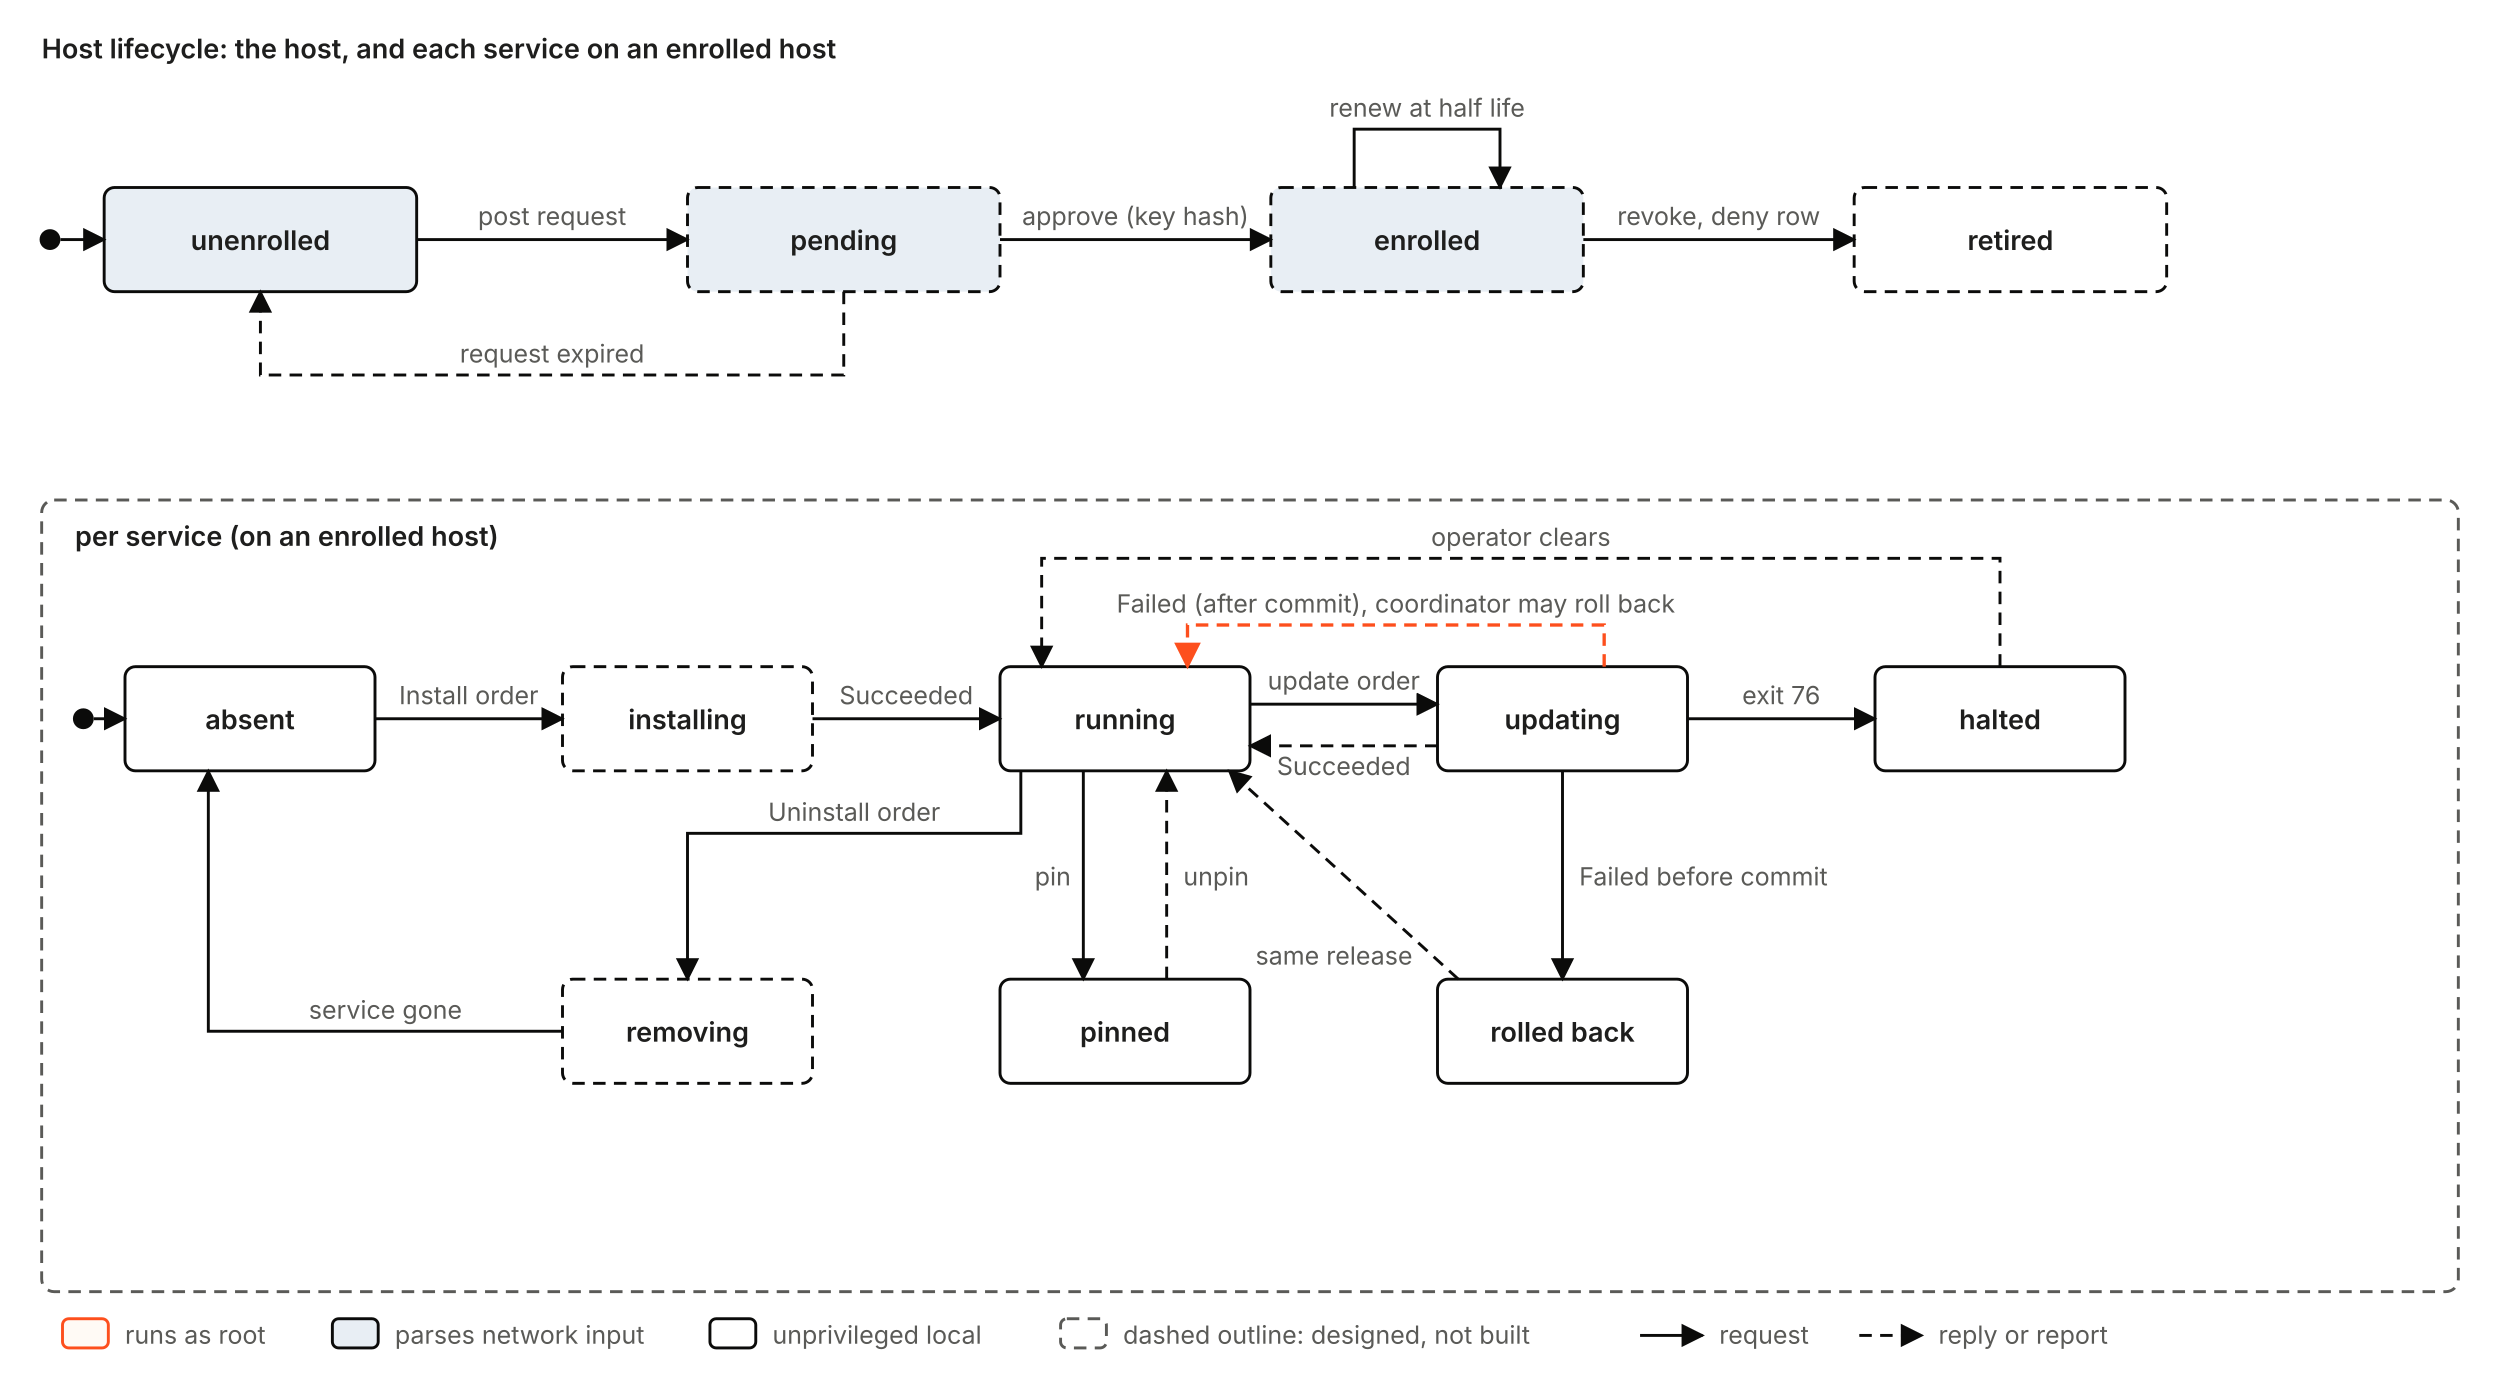
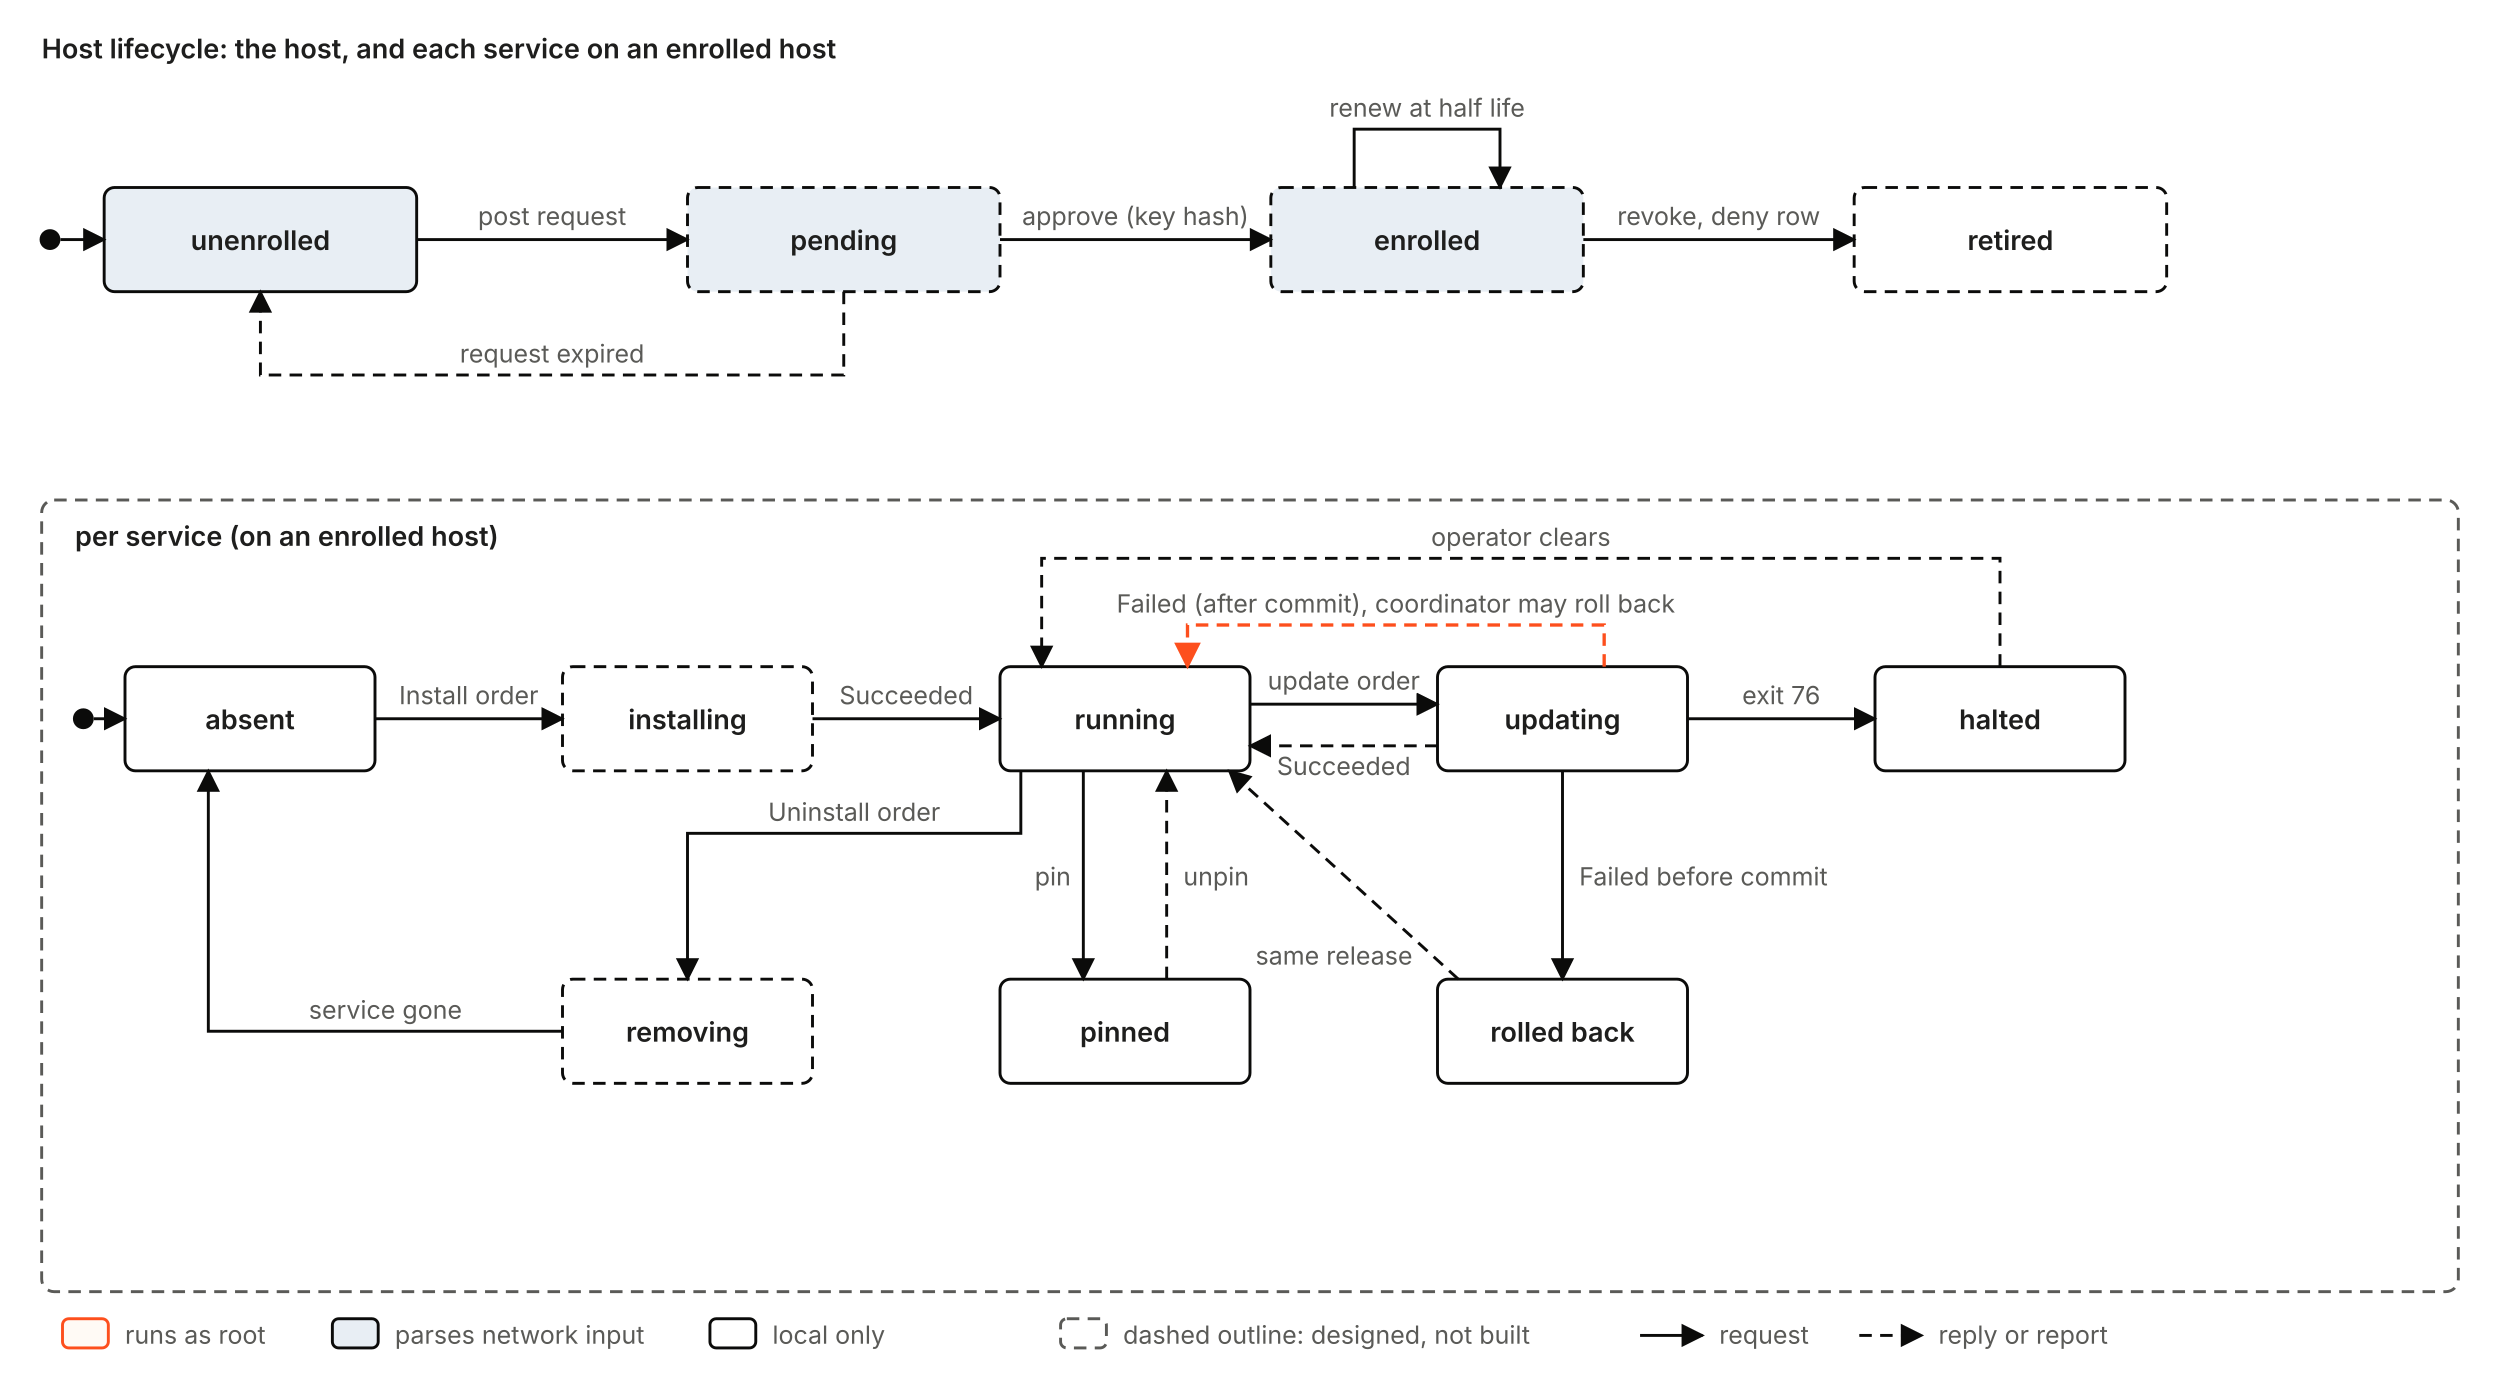
<svg xmlns="http://www.w3.org/2000/svg" viewBox="0 0 1200 660" width="1200" height="660" role="img" aria-label="Host lifecycle state machine: unenrolled, pending, enrolled and retired for a host; absent, installing, running, updating, rolled back, halted, pinned and removing for each service on an enrolled host.">
  <defs>
    <marker id="host-lifecycle-ak" viewBox="0 0 10 10" refX="9" refY="5" markerWidth="8" markerHeight="8" orient="auto-start-reverse">
      <path d="M0,0 L10,5 L0,10 z" fill="#0B0B0A" />
    </marker>
    <marker id="host-lifecycle-ao" viewBox="0 0 10 10" refX="9" refY="5" markerWidth="8" markerHeight="8" orient="auto-start-reverse">
      <path d="M0,0 L10,5 L0,10 z" fill="#FD4F1D" />
    </marker>
  </defs>
  <style>
.box{fill:#FFFFFF;stroke:#0B0B0A;stroke-width:1.4}
.box-b{fill:#E8EEF4;stroke:#0B0B0A;stroke-width:1.4}
.box-o{fill:#FFFAF5;stroke:#FD4F1D;stroke-width:1.4}
.box-t{fill:none;stroke:#FD4F1D;stroke-width:2}
.box-p{fill:none;stroke:#5A5A57;stroke-width:1.4;stroke-dasharray:6 4}
.dash{stroke-dasharray:6 4}
.tb{stroke:#FD4F1D;fill:none;stroke-width:2.2;stroke-dasharray:8 5}
.ln{stroke:#0B0B0A;fill:none;stroke-width:1.4}
.ln-d{stroke:#0B0B0A;fill:none;stroke-width:1.4;stroke-dasharray:6 4}
.ln-o{stroke:#FD4F1D;fill:none;stroke-width:1.6}
.ln-od{stroke:#FD4F1D;fill:none;stroke-width:1.6;stroke-dasharray:6 4}
.life{stroke:#5A5A57;stroke-width:1;stroke-dasharray:2 4}
text{fill:#1E1E1D;font-family:system-ui,-apple-system,'Segoe UI',sans-serif;font-size:13px}
.b{font-weight:600}
.t-m{fill:#5A5A57;font-size:12px}
.lbl{paint-order:stroke;stroke:#FFFFFF;stroke-width:4px;stroke-linejoin:round}
</style>
  <rect x="0" y="0" width="1200" height="660" fill="#FFFFFF" />
  <text x="20" y="28" class="b" font-size="16" text-anchor="start">Host lifecycle: the host, and each service on an enrolled host</text>
  <rect x="50" y="90" width="150" height="50" rx="5" class="box-b" />
  <text x="125" y="120" class="b" text-anchor="middle">unenrolled</text>
  <rect x="330" y="90" width="150" height="50" rx="5" class="box-b dash" />
  <text x="405" y="120" class="b" text-anchor="middle">pending</text>
  <rect x="610" y="90" width="150" height="50" rx="5" class="box-b dash" />
  <text x="685" y="120" class="b" text-anchor="middle">enrolled</text>
  <rect x="890" y="90" width="150" height="50" rx="5" class="box dash" />
  <text x="965" y="120" class="b" text-anchor="middle">retired</text>
  <circle cx="24" cy="115" r="5" fill="#0B0B0A" />
  <path d="M29,115 L50,115" class="ln" marker-end="url(#host-lifecycle-ak)" />
  <path d="M200,115 L330,115" class="ln" marker-end="url(#host-lifecycle-ak)" />
  <text x="265" y="108" class="t-m lbl" text-anchor="middle">post request</text>
  <path d="M480,115 L610,115" class="ln" marker-end="url(#host-lifecycle-ak)" />
  <text x="545" y="108" class="t-m lbl" text-anchor="middle">approve (key hash)</text>
  <path d="M760,115 L890,115" class="ln" marker-end="url(#host-lifecycle-ak)" />
  <text x="825" y="108" class="t-m lbl" text-anchor="middle">revoke, deny row</text>
  <path d="M405,140 L405,180 L125,180 L125,140" class="ln-d" marker-end="url(#host-lifecycle-ak)" />
  <text x="265" y="174" class="t-m lbl" text-anchor="middle">request expired</text>
  <path d="M650,90 L650,62 L720,62 L720,90" class="ln" marker-end="url(#host-lifecycle-ak)" />
  <text x="685" y="56" class="t-m lbl" text-anchor="middle">renew at half life</text>
  <rect x="20" y="240" width="1160" height="380" rx="6" class="box-p" />
  <text x="36" y="262" class="b" text-anchor="start">per service (on an enrolled host)</text>
  <rect x="60" y="320" width="120" height="50" rx="5" class="box" />
  <text x="120" y="350" class="b" text-anchor="middle">absent</text>
  <rect x="270" y="320" width="120" height="50" rx="5" class="box dash" />
  <text x="330" y="350" class="b" text-anchor="middle">installing</text>
  <rect x="480" y="320" width="120" height="50" rx="5" class="box" />
  <text x="540" y="350" class="b" text-anchor="middle">running</text>
  <rect x="690" y="320" width="120" height="50" rx="5" class="box" />
  <text x="750" y="350" class="b" text-anchor="middle">updating</text>
  <rect x="900" y="320" width="120" height="50" rx="5" class="box" />
  <text x="960" y="350" class="b" text-anchor="middle">halted</text>
  <rect x="270" y="470" width="120" height="50" rx="5" class="box dash" />
  <text x="330" y="500" class="b" text-anchor="middle">removing</text>
  <rect x="480" y="470" width="120" height="50" rx="5" class="box" />
  <text x="540" y="500" class="b" text-anchor="middle">pinned</text>
  <rect x="690" y="470" width="120" height="50" rx="5" class="box" />
  <text x="750" y="500" class="b" text-anchor="middle">rolled back</text>
  <circle cx="40" cy="345" r="5" fill="#0B0B0A" />
  <path d="M45,345 L60,345" class="ln" marker-end="url(#host-lifecycle-ak)" />
  <path d="M180,345 L270,345" class="ln" marker-end="url(#host-lifecycle-ak)" />
  <text x="225" y="338" class="t-m lbl" text-anchor="middle">Install order</text>
  <path d="M390,345 L480,345" class="ln" marker-end="url(#host-lifecycle-ak)" />
  <text x="435" y="338" class="t-m lbl" text-anchor="middle">Succeeded</text>
  <path d="M600,338 L690,338" class="ln" marker-end="url(#host-lifecycle-ak)" />
  <text x="645" y="331" class="t-m lbl" text-anchor="middle">update order</text>
  <path d="M690,358 L600,358" class="ln-d" marker-end="url(#host-lifecycle-ak)" />
  <text x="645" y="372" class="t-m lbl" text-anchor="middle">Succeeded</text>
  <path d="M810,345 L900,345" class="ln" marker-end="url(#host-lifecycle-ak)" />
  <text x="855" y="338" class="t-m lbl" text-anchor="middle">exit 76</text>
  <path d="M960,320 L960,268 L500,268 L500,320" class="ln-d" marker-end="url(#host-lifecycle-ak)" />
  <text x="730" y="262" class="t-m lbl" text-anchor="middle">operator clears</text>
  <path d="M770,320 L770,300 L570,300 L570,320" class="ln-od" marker-end="url(#host-lifecycle-ao)" />
  <text x="670" y="294" class="t-m lbl" text-anchor="middle">Failed (after commit), coordinator may roll back</text>
  <path d="M750,370 L750,470" class="ln" marker-end="url(#host-lifecycle-ak)" />
  <text x="758" y="425" class="t-m lbl" text-anchor="start">Failed before commit</text>
  <path d="M700,470 L590,370" class="ln-d" marker-end="url(#host-lifecycle-ak)" />
  <text x="678" y="463" class="t-m lbl" text-anchor="end">same release</text>
  <path d="M520,370 L520,470" class="ln" marker-end="url(#host-lifecycle-ak)" />
  <text x="514" y="425" class="t-m lbl" text-anchor="end">pin</text>
  <path d="M560,470 L560,370" class="ln-d" marker-end="url(#host-lifecycle-ak)" />
  <text x="568" y="425" class="t-m lbl" text-anchor="start">unpin</text>
  <path d="M490,370 L490,400 L330,400 L330,470" class="ln" marker-end="url(#host-lifecycle-ak)" />
  <text x="410" y="394" class="t-m lbl" text-anchor="middle">Uninstall order</text>
  <path d="M270,495 L100,495 L100,370" class="ln" marker-end="url(#host-lifecycle-ak)" />
  <text x="185" y="489" class="t-m lbl" text-anchor="middle">service gone</text>
  <rect x="30" y="633" width="22" height="14" rx="3" class="box-o" />
  <text x="60" y="645" class="t-m" text-anchor="start">runs as root</text>
  <rect x="159.538" y="633" width="22" height="14" rx="3" class="box-b" />
  <text x="189.538" y="645" class="t-m" text-anchor="start">parses network input</text>
  <rect x="340.769" y="633" width="22" height="14" rx="3" class="box" />
-   <text x="370.769" y="645" class="t-m" text-anchor="start">unprivileged local</text>
+   <text x="370.769" y="645" class="t-m" text-anchor="start">local only</text>
  <rect x="509.077" y="633" width="22" height="14" rx="3" class="box-p" />
  <text x="539.077" y="645" class="t-m" text-anchor="start">dashed outline: designed, not built</text>
  <path d="M787.231,641 L817.231,641" class="ln" marker-end="url(#host-lifecycle-ak)" />
  <text x="825.231" y="645" class="t-m" text-anchor="start">request</text>
  <path d="M892.462,641 L922.462,641" class="ln-d" marker-end="url(#host-lifecycle-ak)" />
  <text x="930.462" y="645" class="t-m" text-anchor="start">reply or report</text>
</svg>
